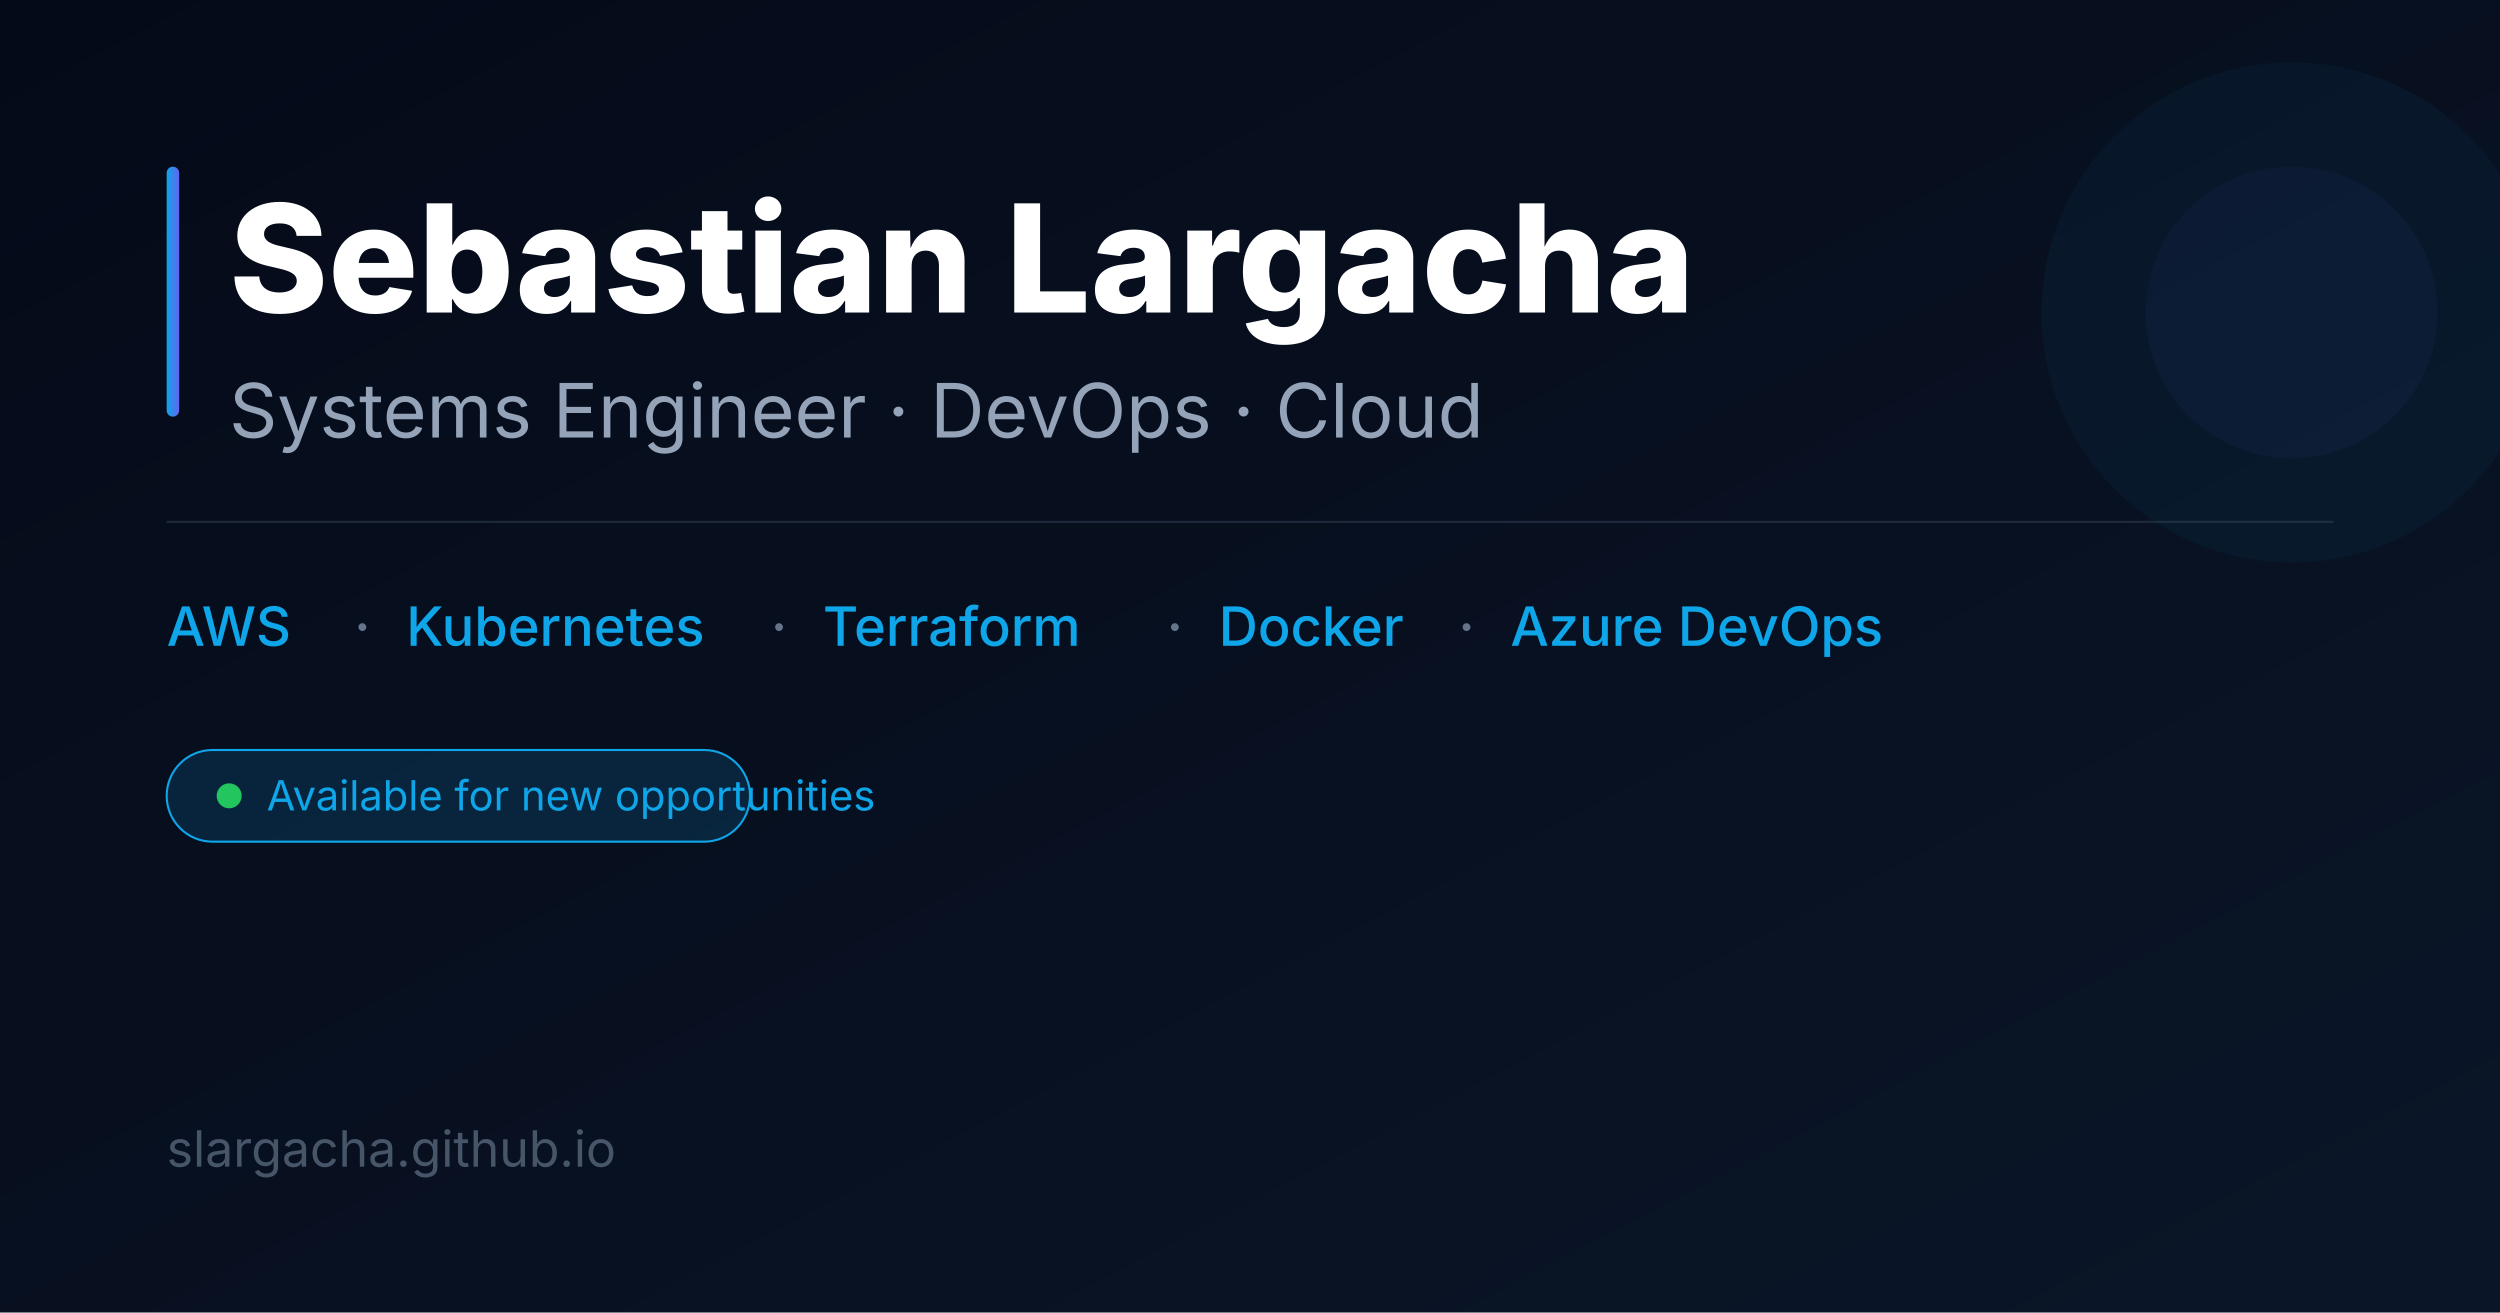
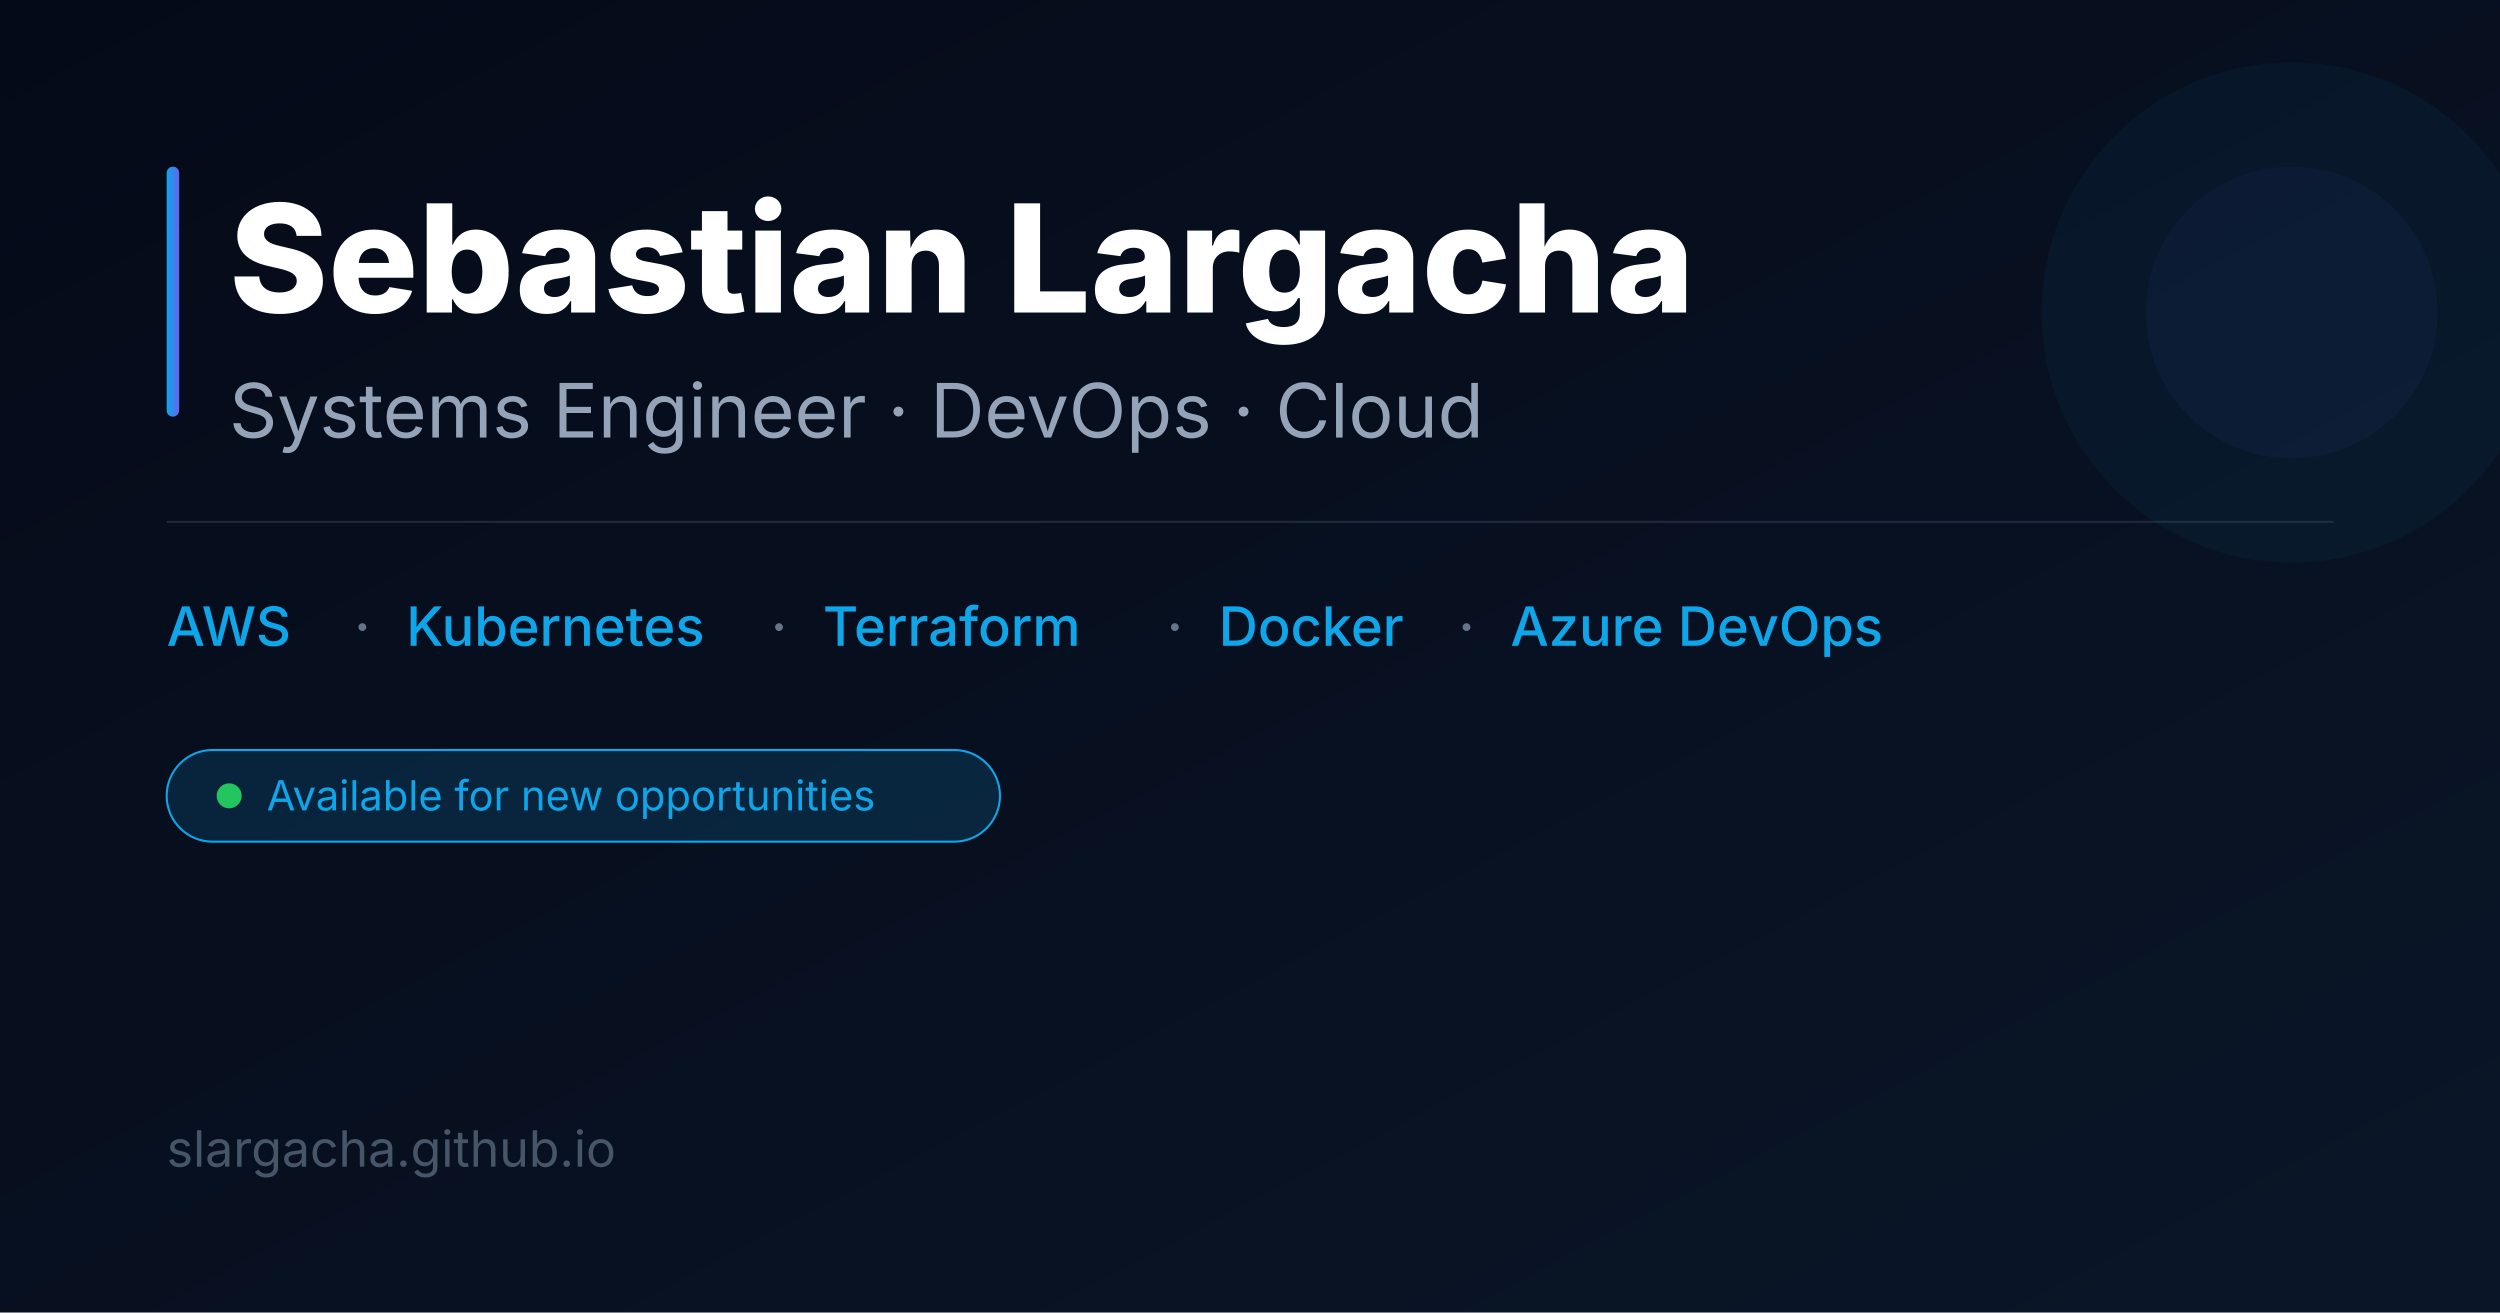
<svg xmlns="http://www.w3.org/2000/svg" width="1200" height="630" viewBox="0 0 1200 630">
  <defs>
    <linearGradient id="bg" x1="0%" y1="0%" x2="100%" y2="100%">
      <stop offset="0%" style="stop-color:#050a18;stop-opacity:1" />
      <stop offset="100%" style="stop-color:#0a1628;stop-opacity:1" />
    </linearGradient>
    <linearGradient id="accent" x1="0%" y1="0%" x2="100%" y2="0%">
      <stop offset="0%" style="stop-color:#0ea5e9;stop-opacity:1" />
      <stop offset="100%" style="stop-color:#6366f1;stop-opacity:1" />
    </linearGradient>
  </defs>
  <rect width="1200" height="630" fill="url(#bg)" />
  <rect x="80" y="80" width="6" height="120" rx="3" fill="url(#accent)" />
  <text x="110" y="150" font-family="Inter, Arial, sans-serif" font-weight="800" font-size="72" fill="white">Sebastian Largacha</text>
  <text x="110" y="210" font-family="Inter, Arial, sans-serif" font-weight="400" font-size="36" fill="#94a3b8">Systems Engineer · DevOps · Cloud</text>
  <rect x="80" y="250" width="1040" height="1" fill="#1e293b" />
  <text x="80" y="310" font-family="Inter, Arial, sans-serif" font-weight="500" font-size="26" fill="#0ea5e9">AWS</text>
  <text x="170" y="310" font-family="Inter, Arial, sans-serif" font-weight="500" font-size="26" fill="#64748b">·</text>
  <text x="195" y="310" font-family="Inter, Arial, sans-serif" font-weight="500" font-size="26" fill="#0ea5e9">Kubernetes</text>
  <text x="370" y="310" font-family="Inter, Arial, sans-serif" font-weight="500" font-size="26" fill="#64748b">·</text>
  <text x="395" y="310" font-family="Inter, Arial, sans-serif" font-weight="500" font-size="26" fill="#0ea5e9">Terraform</text>
  <text x="560" y="310" font-family="Inter, Arial, sans-serif" font-weight="500" font-size="26" fill="#64748b">·</text>
  <text x="585" y="310" font-family="Inter, Arial, sans-serif" font-weight="500" font-size="26" fill="#0ea5e9">Docker</text>
  <text x="700" y="310" font-family="Inter, Arial, sans-serif" font-weight="500" font-size="26" fill="#64748b">·</text>
  <text x="725" y="310" font-family="Inter, Arial, sans-serif" font-weight="500" font-size="26" fill="#0ea5e9">Azure DevOps</text>
-   <rect x="80" y="360" width="280" height="44" rx="22" fill="rgba(14,165,233,0.15)" stroke="#0ea5e9" stroke-width="1" />
+   <rect x="80" y="360" width="400" height="44" rx="22" fill="rgba(14,165,233,0.15)" stroke="#0ea5e9" stroke-width="1" />
  <circle cx="110" cy="382" r="6" fill="#22c55e" />
  <text x="128" y="389" font-family="Inter, Arial, sans-serif" font-size="20" fill="#0ea5e9">Available for new opportunities</text>
  <text x="80" y="560" font-family="Inter, Arial, sans-serif" font-size="24" fill="#475569">slargacha.github.io</text>
  <circle cx="1100" cy="150" r="120" fill="rgba(14,165,233,0.05)" />
  <circle cx="1100" cy="150" r="70" fill="rgba(99,102,241,0.05)" />
</svg>
